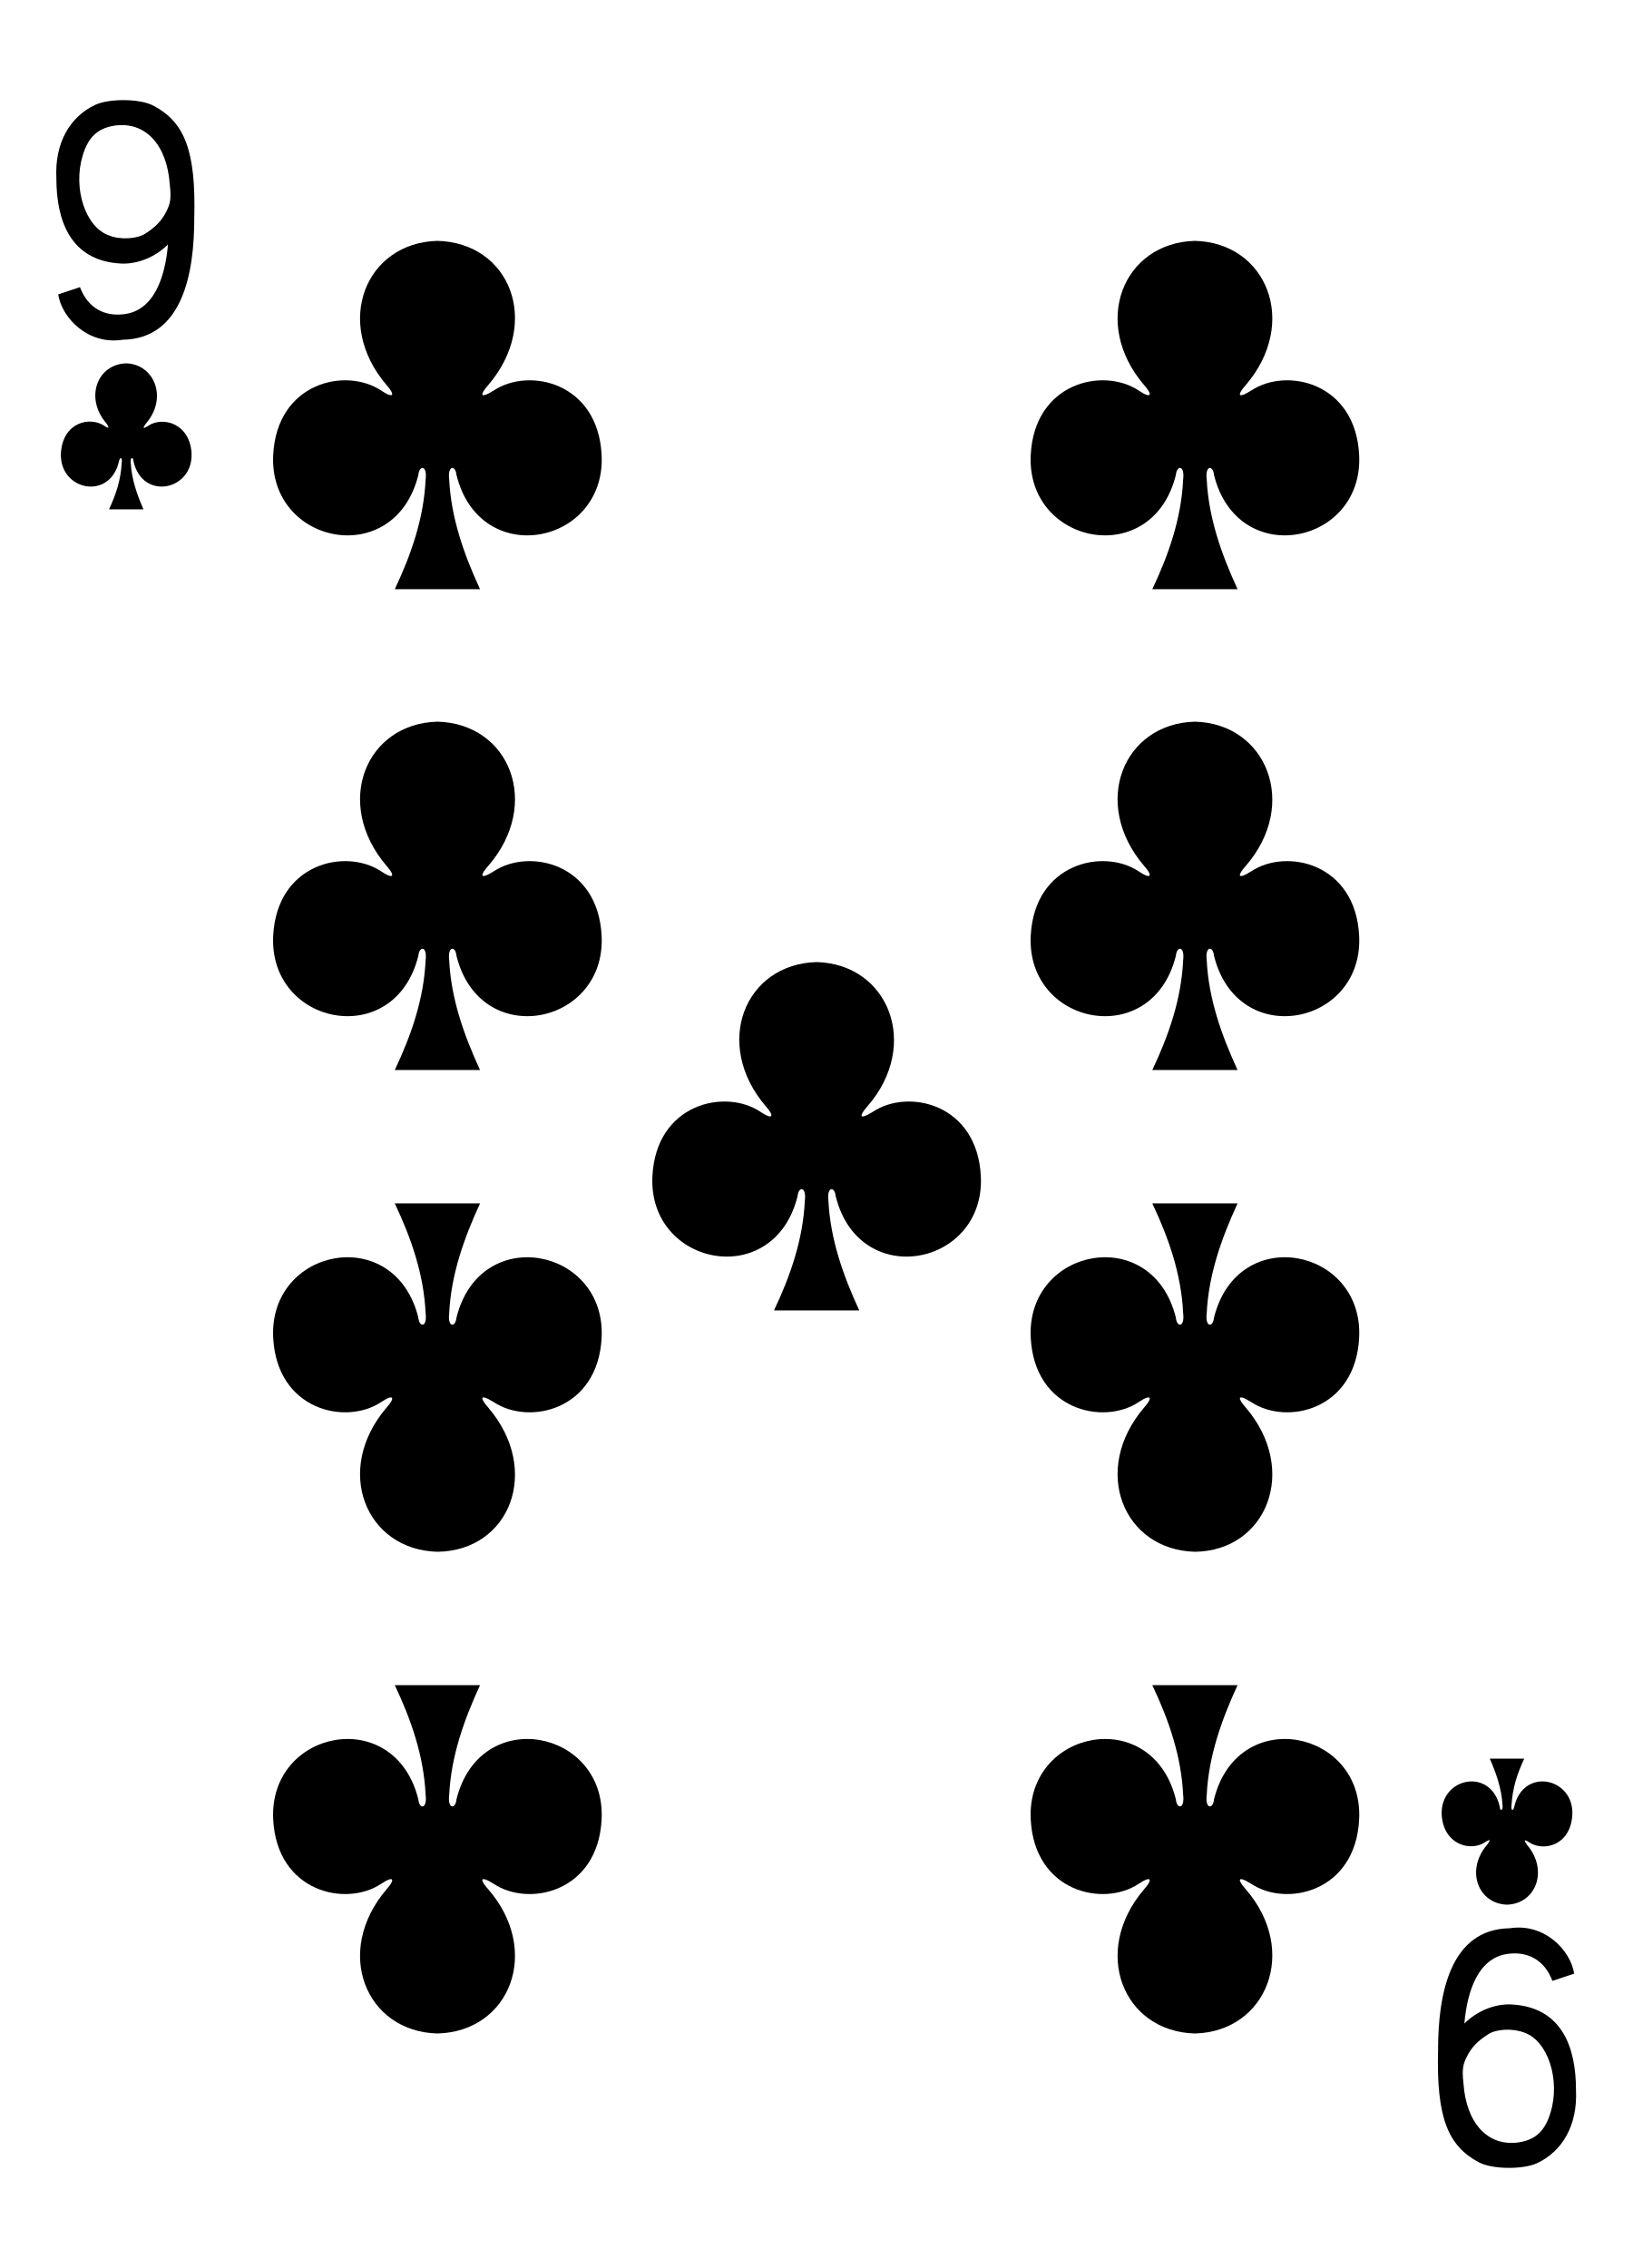
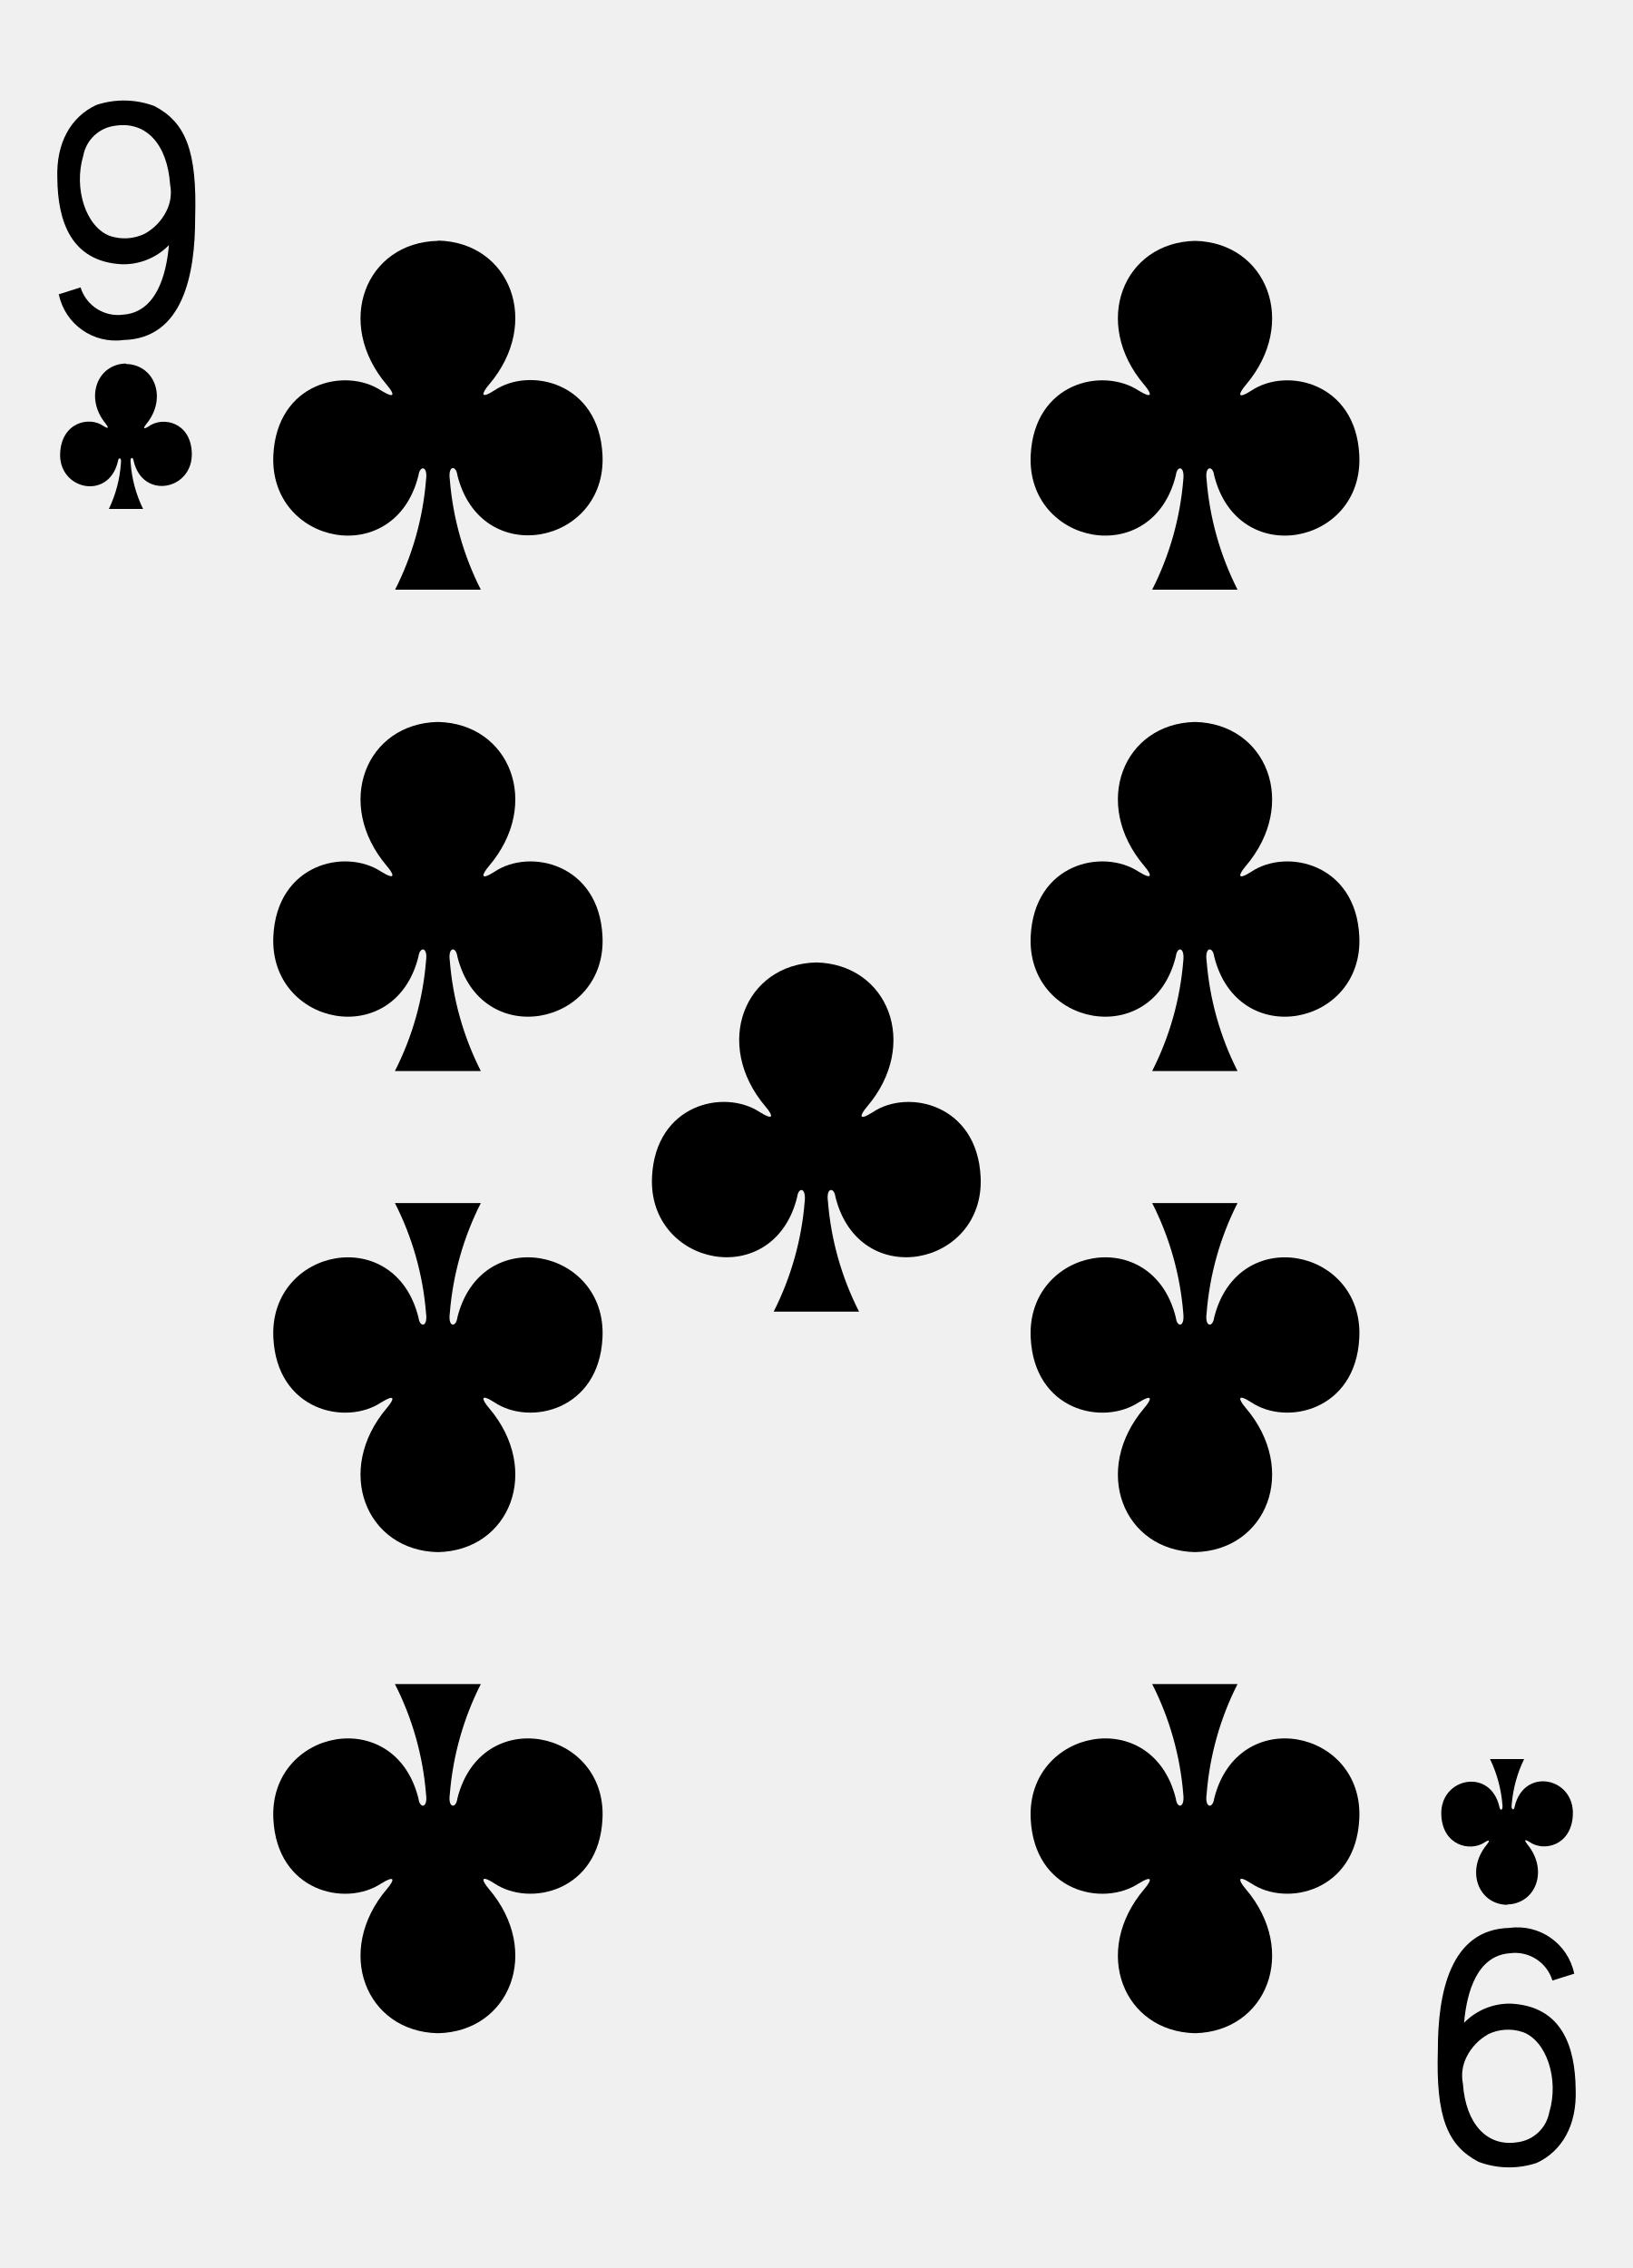
- <svg xmlns="http://www.w3.org/2000/svg" version="1.1" x="0px" y="0px" viewBox="0 0 180 250" style="enable-background:new 0 0 180 250;" xml:space="preserve">
-   <style type="text/css">
- 	.st0{fill:#FFFFFF;}
- 	.st1{fill:#E2CF00;}
- 	.st2{fill:#131F67;}
- 	.st3{fill:#D40000;}
- 	.st4{fill:#100F08;}
- </style>
-   <g id="white-background">
-     <rect class="st0" width="180" height="250" />
-   </g>
-   <g id="Layer_1">
-     <g id="g5510_1_" transform="matrix(0.9999972,0,0,1.000002,-1.985827,-5.550512)">
-       <path id="path147-0-8-1-6-13-2-9-8-8_1_" d="M133.7,32.1c-7.9,0.2-11.5,9-5.6,15.9c0.9,1,0.9,1.6-0.6,0.6    c-3.9-2.6-11.5-0.9-11.9,7.1c-0.5,9.9,13.4,12.7,16,2.2c0.1-1.1,1-1.1,0.8,0.5c-0.2,4.3-1.6,8.3-3.4,12.1c3.1,0,6.6,0,9.4,0    c-1.8-3.9-3.2-7.9-3.4-12.1c-0.2-1.6,0.7-1.6,0.8-0.5c2.6,10.5,16.5,7.7,16-2.2c-0.4-8-8-9.7-11.9-7.1c-1.6,1-1.5,0.4-0.6-0.6    C145.2,41.1,141.6,32.3,133.7,32.1C133.7,32.1,133.7,32.1,133.7,32.1L133.7,32.1z" />
-       <path id="path147-0-8-1-6-75-2-83-3-5-0_1_" d="M50.2,32.1c-7.9,0.2-11.5,9-5.6,15.9c0.9,1,0.9,1.6-0.6,0.6    c-3.9-2.6-11.5-0.9-11.9,7.1c-0.5,9.9,13.4,12.7,16,2.2c0.1-1.1,1-1.1,0.8,0.5c-0.2,4.3-1.6,8.3-3.4,12.1c3.1,0,6.6,0,9.4,0    c-1.8-3.9-3.2-7.9-3.4-12.1c-0.2-1.6,0.7-1.6,0.8-0.5c2.6,10.5,16.5,7.7,16-2.2c-0.4-8-8-9.7-11.9-7.1c-1.6,1-1.5,0.4-0.6-0.6    C61.7,41.1,58.2,32.3,50.2,32.1C50.2,32.1,50.2,32.1,50.2,32.1L50.2,32.1z" />
-       <path id="path147-0-8-1-6-7-5-5-7-63-0-4_1_" d="M133.7,229.7c-7.9-0.2-11.5-9-5.6-15.9c0.9-1,0.9-1.6-0.6-0.6    c-3.9,2.6-11.5,0.9-11.9-7.1c-0.5-9.9,13.4-12.7,16-2.2c0.1,1.1,1,1.1,0.8-0.5c-0.2-4.3-1.6-8.3-3.4-12.1c3.1,0,6.6,0,9.4,0    c-1.8,3.9-3.2,7.9-3.4,12.1c-0.2,1.6,0.7,1.6,0.8,0.5c2.6-10.5,16.5-7.7,16,2.2c-0.4,8-8,9.7-11.9,7.1c-1.6-1-1.5-0.4-0.6,0.6    C145.2,220.6,141.6,229.5,133.7,229.7C133.7,229.7,133.7,229.7,133.7,229.7L133.7,229.7z" />
-       <path id="path147-0-8-1-6-75-6-1-2-46-5-0_1_" d="M50.2,229.7c-7.9-0.2-11.5-9-5.6-15.9c0.9-1,0.9-1.6-0.6-0.6    c-3.9,2.6-11.5,0.9-11.9-7.1c-0.5-9.9,13.4-12.7,16-2.2c0.1,1.1,1,1.1,0.8-0.5c-0.2-4.3-1.6-8.3-3.4-12.1c3.1,0,6.6,0,9.4,0    c-1.8,3.9-3.2,7.9-3.4,12.1c-0.2,1.6,0.7,1.6,0.8,0.5c2.6-10.5,16.5-7.7,16,2.2c-0.4,8-8,9.7-11.9,7.1c-1.6-1-1.5-0.4-0.6,0.6    C61.7,220.6,58.2,229.5,50.2,229.7C50.2,229.7,50.2,229.7,50.2,229.7L50.2,229.7z" />
-       <path id="path147-0-8-1-6-1-1-0-5-61-2-0_1_" d="M92,111.6c-7.9,0.2-11.5,9-5.6,15.9c0.9,1,0.9,1.6-0.6,0.6    c-3.9-2.6-11.5-0.9-11.9,7.1c-0.5,9.9,13.4,12.7,16,2.2c0.1-1.1,1-1.1,0.8,0.5c-0.2,4.3-1.6,8.3-3.4,12.1c3.1,0,6.6,0,9.4,0    c-1.8-3.9-3.2-7.9-3.4-12.1c-0.2-1.6,0.7-1.6,0.8-0.5c2.6,10.5,16.5,7.7,16-2.2c-0.4-8-8-9.7-11.9-7.1c-1.6,1-1.5,0.4-0.6-0.6    C103.5,120.7,99.9,111.8,92,111.6C92,111.6,92,111.6,92,111.6L92,111.6z" />
-       <path id="path147-6-9-8-7-0-5-6-5-2-8_1_" d="M168.1,215.5c3.2-0.1,4.6-3.8,2.2-6.6c-0.3-0.4-0.4-0.7,0.2-0.3    c1.6,1.1,4.6,0.4,4.8-3c0.2-4.1-5.4-5.3-6.4-0.9c-0.1,0.5-0.4,0.5-0.3-0.2c0.1-1.8,0.6-3.4,1.4-5.1c-1.3,0-2.5,0-3.8,0    c0.7,1.6,1.3,3.3,1.4,5.1c0.1,0.7-0.3,0.7-0.3,0.2c-1-4.4-6.6-3.2-6.4,0.9c0.2,3.3,3.2,4.1,4.8,3c0.6-0.4,0.6-0.2,0.2,0.3    C163.5,211.7,164.9,215.4,168.1,215.5L168.1,215.5L168.1,215.5z" />
-       <path id="path147-0-8-1-6-75-2-9-77-4-4-2_1_" d="M50.2,85.1c-7.9,0.2-11.5,9-5.6,15.9c0.9,1,0.9,1.6-0.6,0.6    c-3.9-2.6-11.5-0.9-11.9,7.1c-0.5,9.9,13.4,12.7,16,2.2c0.1-1.1,1-1.1,0.8,0.5c-0.2,4.3-1.6,8.3-3.4,12.1c3.1,0,6.6,0,9.4,0    c-1.8-3.9-3.2-7.9-3.4-12.1c-0.2-1.6,0.7-1.6,0.8-0.5c2.6,10.5,16.5,7.7,16-2.2c-0.4-8-8-9.7-11.9-7.1c-1.6,1-1.5,0.4-0.6-0.6    C61.7,94.2,58.2,85.3,50.2,85.1C50.2,85.1,50.2,85.1,50.2,85.1L50.2,85.1z" />
-       <path id="path147-0-8-1-6-75-2-8-0-6-4-4_1_" d="M50.2,176.6c-7.9-0.2-11.5-9-5.6-15.9c0.9-1,0.9-1.6-0.6-0.6    c-3.9,2.6-11.5,0.9-11.9-7.1c-0.5-9.9,13.4-12.7,16-2.2c0.1,1.1,1,1.1,0.8-0.5c-0.2-4.3-1.6-8.3-3.4-12.1c3.1,0,6.6,0,9.4,0    c-1.8,3.9-3.2,7.9-3.4,12.1c-0.2,1.6,0.7,1.6,0.8,0.5c2.6-10.5,16.5-7.7,16,2.2c-0.4,8-8,9.7-11.9,7.1c-1.6-1-1.5-0.4-0.6,0.6    C61.7,167.6,58.2,176.5,50.2,176.6C50.2,176.6,50.2,176.6,50.2,176.6L50.2,176.6z" />
-       <path id="path147-0-8-1-6-75-2-9-7-1-36-2-4_1_" d="M133.7,85.1c-7.9,0.2-11.5,9-5.6,15.9c0.9,1,0.9,1.6-0.6,0.6    c-3.9-2.6-11.5-0.9-11.9,7.1c-0.5,9.9,13.4,12.7,16,2.2c0.1-1.1,1-1.1,0.8,0.5c-0.2,4.3-1.6,8.3-3.4,12.1c3.1,0,6.6,0,9.4,0    c-1.8-3.9-3.2-7.9-3.4-12.1c-0.2-1.6,0.7-1.6,0.8-0.5c2.6,10.5,16.5,7.7,16-2.2c-0.4-8-8-9.7-11.9-7.1c-1.6,1-1.5,0.4-0.6-0.6    C145.2,94.2,141.6,85.3,133.7,85.1C133.7,85.1,133.7,85.1,133.7,85.1L133.7,85.1z" />
-       <path id="path147-0-8-1-6-75-2-8-5-1-55-5-4_1_" d="M133.7,176.6c-7.9-0.2-11.5-9-5.6-15.9c0.9-1,0.9-1.6-0.6-0.6    c-3.9,2.6-11.5,0.9-11.9-7.1c-0.5-9.9,13.4-12.7,16-2.2c0.1,1.1,1,1.1,0.8-0.5c-0.2-4.3-1.6-8.3-3.4-12.1c3.1,0,6.6,0,9.4,0    c-1.8,3.9-3.2,7.9-3.4,12.1c-0.2,1.6,0.7,1.6,0.8,0.5c2.6-10.5,16.5-7.7,16,2.2c-0.4,8-8,9.7-11.9,7.1c-1.6-1-1.5-0.4-0.6,0.6    C145.2,167.6,141.6,176.5,133.7,176.6C133.7,176.6,133.7,176.6,133.7,176.6L133.7,176.6z" />
-       <path id="path147-6-9-8-7-4-5-62-7-8-4_1_" d="M15.9,45.6c-3.2,0.1-4.6,3.8-2.2,6.6c0.3,0.4,0.4,0.7-0.2,0.3    c-1.6-1.1-4.6-0.4-4.8,3c-0.2,4.1,5.4,5.3,6.4,0.9c0.1-0.5,0.4-0.5,0.3,0.2c-0.1,1.8-0.6,3.4-1.4,5.1c1.3,0,2.5,0,3.8,0    c-0.7-1.6-1.3-3.3-1.4-5.1c-0.1-0.7,0.3-0.7,0.3-0.2c1,4.4,6.6,3.2,6.4-0.9c-0.2-3.3-3.2-4.1-4.8-3c-0.6,0.4-0.6,0.2-0.2-0.3    C20.5,49.4,19,45.7,15.9,45.6L15.9,45.6L15.9,45.6z" />
-       <path id="path29-2-3-4_1_" d="M8.4,38l2.4-0.8c0.9,2.4,2.8,3.2,4.7,3c3.5-0.3,4.7-4.2,5-7.7c-1.4,1.4-3.4,2.2-5.2,2.1    c-5.6-0.3-7.1-4.8-7.1-9.4c-0.2-3.9,1.5-6.8,4.3-8.1c1.5-0.7,4.9-0.7,6.4,0.1c3.4,1.8,4.7,4.9,4.5,12.4c0,6.1-1.3,13.3-7.9,13.4    C11.7,43.6,8.8,40.6,8.4,38L8.4,38L8.4,38z M18,31.3c1.1-0.7,1.8-1.4,2.3-2.4c0.4-0.8,0.6-1.3,0.4-3c-0.3-4.4-2.7-7-6.1-6.5    c-1.9,0.3-2.9,1.3-3.5,3.3c-1.1,3.6,0.3,7.9,2.9,8.8C15.2,32,17.1,31.9,18,31.3L18,31.3z" />
-       <path id="path29-6-1-3-7_1_" d="M175.5,223.1l-2.4,0.8c-0.9-2.4-2.8-3.2-4.7-3c-3.5,0.3-4.7,4.2-5,7.7c1.4-1.4,3.4-2.2,5.2-2.1    c5.6,0.3,7.1,4.8,7.1,9.4c0.2,3.9-1.5,6.8-4.3,8.1c-1.5,0.7-4.9,0.7-6.4-0.1c-3.4-1.8-4.7-4.9-4.5-12.4c0-6.1,1.3-13.3,7.9-13.4    C172.2,217.5,175.1,220.5,175.5,223.1L175.5,223.1L175.5,223.1z M166,229.8c-1.1,0.7-1.8,1.4-2.3,2.4c-0.4,0.8-0.6,1.3-0.4,3    c0.3,4.4,2.7,7,6.1,6.5c1.9-0.3,2.9-1.3,3.5-3.3c1.1-3.6-0.3-7.9-2.9-8.8C168.7,229.1,166.9,229.2,166,229.8L166,229.8z" />
-     </g>
+ <svg xmlns="http://www.w3.org/2000/svg" id="Layer_1" data-name="Layer 1" viewBox="0 0 180 250">
+   <g id="g5510">
+     <path id="path147-0-8-1-6-13-2-9-8-8" d="M131.74,26.55c-7.92.17-11.47,9-5.6,15.89.85,1,.93,1.58-.62.62-4-2.62-11.52-.9-11.91,7.11-.48,9.88,13.42,12.72,16,2.22.13-1.1,1-1.08.82.49A32.63,32.63,0,0,1,127,65h9.41A32.46,32.46,0,0,1,133,52.88c-.22-1.57.69-1.59.83-.49,2.61,10.5,16.5,7.66,16-2.22-.38-8-8-9.73-11.9-7.11-1.56,1-1.47.39-.62-.62,5.86-6.87,2.31-15.72-5.6-15.89Z" />
+     <path id="path147-0-8-1-6-75-2-83-3-5-0" d="M48.26,26.55c-7.92.17-11.47,9-5.61,15.89.85,1,.94,1.58-.62.62-3.94-2.62-11.51-.9-11.9,7.11-.48,9.88,13.41,12.72,16,2.22.14-1.1,1.05-1.08.83.49A32.46,32.46,0,0,1,43.55,65H53a32.63,32.63,0,0,1-3.42-12.15c-.22-1.57.69-1.59.83-.49,2.6,10.5,16.5,7.66,16-2.22-.39-8-8-9.73-11.91-7.11-1.55,1-1.46.39-.61-.62,5.86-6.87,2.31-15.72-5.61-15.89h0Z" />
+     <path id="path147-0-8-1-6-7-5-5-7-63-0-4" d="M131.74,224.12c-7.92-.17-11.47-9-5.6-15.9.85-1,.93-1.57-.62-.61-4,2.62-11.52.9-11.91-7.12-.48-9.87,13.42-12.72,16-2.22.13,1.11,1,1.08.82-.49A32.63,32.63,0,0,0,127,185.63h9.41A32.46,32.46,0,0,0,133,197.78c-.22,1.57.69,1.6.83.49,2.61-10.5,16.5-7.65,16,2.22-.38,8-8,9.74-11.9,7.12-1.56-1-1.47-.39-.62.61,5.86,6.88,2.31,15.73-5.6,15.9Z" />
+     <path id="path147-0-8-1-6-75-6-1-2-46-5-0" d="M48.26,224.12c-7.92-.17-11.47-9-5.61-15.9.85-1,.94-1.57-.62-.61-3.94,2.62-11.51.9-11.9-7.12-.48-9.87,13.41-12.72,16-2.22.14,1.11,1.05,1.08.83-.49a32.46,32.46,0,0,0-3.43-12.15H53a32.63,32.63,0,0,0-3.42,12.15c-.22,1.57.69,1.6.83.49,2.6-10.5,16.5-7.65,16,2.22-.39,8-8,9.74-11.91,7.12-1.55-1-1.46-.39-.61.61,5.86,6.88,2.31,15.73-5.61,15.9h0Z" />
+     <path id="path147-0-8-1-6-1-1-0-5-61-2-0" d="M90,106.09c-7.92.17-11.47,9-5.61,15.9.85,1,.94,1.58-.62.61-3.94-2.62-11.51-.9-11.9,7.12-.48,9.87,13.42,12.72,16,2.22.14-1.11,1-1.08.83.49a32.63,32.63,0,0,1-3.42,12.15h9.41a32.46,32.46,0,0,1-3.43-12.15c-.22-1.57.69-1.6.83-.49,2.61,10.5,16.5,7.65,16-2.22-.39-8-8-9.74-11.9-7.12-1.56,1-1.47.39-.62-.61,5.86-6.88,2.31-15.73-5.61-15.9Z" />
+     <path id="path147-6-9-8-7-0-5-6-5-2-8" d="M166.12,209.93c3.17-.07,4.59-3.76,2.24-6.62-.34-.42-.37-.66.25-.26,1.58,1.1,4.61.38,4.76-3,.19-4.12-5.37-5.3-6.41-.93-.05.46-.42.45-.33-.2A14,14,0,0,1,168,193.9h-3.76a14.22,14.22,0,0,1,1.37,5.06c.08.65-.28.66-.34.2-1-4.37-6.6-3.19-6.4.93.15,3.34,3.18,4.06,4.76,3,.62-.4.59-.16.24.26-2.34,2.86-.92,6.55,2.25,6.62Z" />
+     <path id="path147-0-8-1-6-75-2-9-77-4-4-2" d="M48.26,79.58c-7.92.17-11.47,9-5.61,15.89.85,1,.94,1.58-.62.62-3.94-2.62-11.51-.9-11.9,7.11-.48,9.88,13.41,12.72,16,2.22.14-1.1,1.05-1.08.83.49a32.46,32.46,0,0,1-3.43,12.15H53a32.63,32.63,0,0,1-3.42-12.15c-.22-1.57.69-1.59.83-.49,2.6,10.5,16.5,7.66,16-2.22-.39-8-8-9.73-11.9-7.11-1.56,1-1.47.39-.62-.62,5.86-6.87,2.31-15.72-5.61-15.89h0Z" />
+     <path id="path147-0-8-1-6-75-2-8-0-6-4-4" d="M48.26,171.09c-7.92-.17-11.47-9-5.61-15.9.85-1,.94-1.57-.62-.61-3.94,2.62-11.51.9-11.9-7.12-.48-9.87,13.41-12.72,16-2.22.14,1.11,1.05,1.09.83-.49a32.41,32.41,0,0,0-3.43-12.14H53a32.58,32.58,0,0,0-3.42,12.14c-.22,1.58.69,1.6.83.49,2.6-10.5,16.5-7.65,16,2.22-.39,8-8,9.74-11.91,7.12-1.55-1-1.46-.39-.61.61,5.86,6.88,2.31,15.73-5.61,15.9h0Z" />
+     <path id="path147-0-8-1-6-75-2-9-7-1-36-2-4" d="M131.74,79.58c-7.92.17-11.47,9-5.6,15.89.85,1,.93,1.58-.62.62-4-2.62-11.52-.9-11.91,7.11-.48,9.88,13.42,12.72,16,2.22.13-1.1,1-1.08.82.49A32.63,32.63,0,0,1,127,118.06h9.41A32.46,32.46,0,0,1,133,105.91c-.22-1.57.69-1.59.83-.49,2.61,10.5,16.5,7.66,16-2.22-.38-8-8-9.73-11.9-7.11-1.56,1-1.47.39-.62-.62,5.86-6.87,2.31-15.72-5.6-15.89Z" />
+     <path id="path147-0-8-1-6-75-2-8-5-1-55-5-4" d="M131.74,171.09c-7.92-.17-11.47-9-5.6-15.9.85-1,.93-1.57-.62-.61-4,2.62-11.52.9-11.91-7.12-.48-9.87,13.42-12.72,16-2.22.13,1.11,1,1.09.82-.49A32.58,32.58,0,0,0,127,132.61h9.41A32.41,32.41,0,0,0,133,144.75c-.22,1.58.69,1.6.83.49,2.61-10.5,16.5-7.65,16,2.22-.38,8-8,9.74-11.9,7.12-1.56-1-1.47-.39-.62.61,5.86,6.88,2.31,15.73-5.6,15.9Z" />
+     <path id="path147-6-9-8-7-4-5-62-7-8-4" d="M13.88,40.07c-3.16.07-4.58,3.76-2.24,6.62.34.42.38.66-.25.26-1.57-1.1-4.6-.38-4.76,3C6.44,54,12,55.21,13,50.84c.06-.46.42-.45.33.2A13.81,13.81,0,0,1,12,56.1h3.77A13.81,13.81,0,0,1,14.4,51c-.09-.65.27-.67.33-.2,1,4.37,6.6,3.19,6.41-.93C21,46.57,18,45.85,16.38,47c-.63.4-.59.16-.25-.26,2.34-2.86.92-6.55-2.24-6.62h0Z" />
+     <path id="path29-2-3-4" d="M6.45,32.45l2.43-.77a4.32,4.32,0,0,0,4.74,3c3.52-.28,4.7-4.19,5-7.66a7,7,0,0,1-5.19,2.11c-5.62-.3-7.06-4.77-7.11-9.45-.15-3.94,1.49-6.8,4.3-8.11a9.63,9.63,0,0,1,6.4.12c3.45,1.81,4.72,4.93,4.49,12.37,0,6.13-1.31,13.27-7.91,13.42a6.39,6.39,0,0,1-7.11-5ZM16,25.74a5.78,5.78,0,0,0,2.31-2.41,4.55,4.55,0,0,0,.44-3c-.31-4.44-2.65-7-6.05-6.47a4.07,4.07,0,0,0-3.52,3.3C8.09,20.8,9.48,25,12.09,26A5.08,5.08,0,0,0,16,25.74Z" />
+     <path id="path29-6-1-3-7" d="M173.55,217.55l-2.43.76a4.31,4.31,0,0,0-4.74-3c-3.53.28-4.7,4.19-5,7.66a7,7,0,0,1,5.19-2.11c5.62.3,7.06,4.77,7.11,9.45.15,3.94-1.49,6.8-4.3,8.11a9.63,9.63,0,0,1-6.4-.12c-3.45-1.81-4.72-4.93-4.49-12.37,0-6.13,1.31-13.27,7.91-13.42a6.39,6.39,0,0,1,7.11,5ZM164,224.26a5.78,5.78,0,0,0-2.31,2.41,4.54,4.54,0,0,0-.44,3c.31,4.44,2.65,7,6,6.47a4.07,4.07,0,0,0,3.52-3.3c1.1-3.63-.29-7.87-2.9-8.84a5.08,5.08,0,0,0-3.92.27Z" />
  </g>
</svg>
